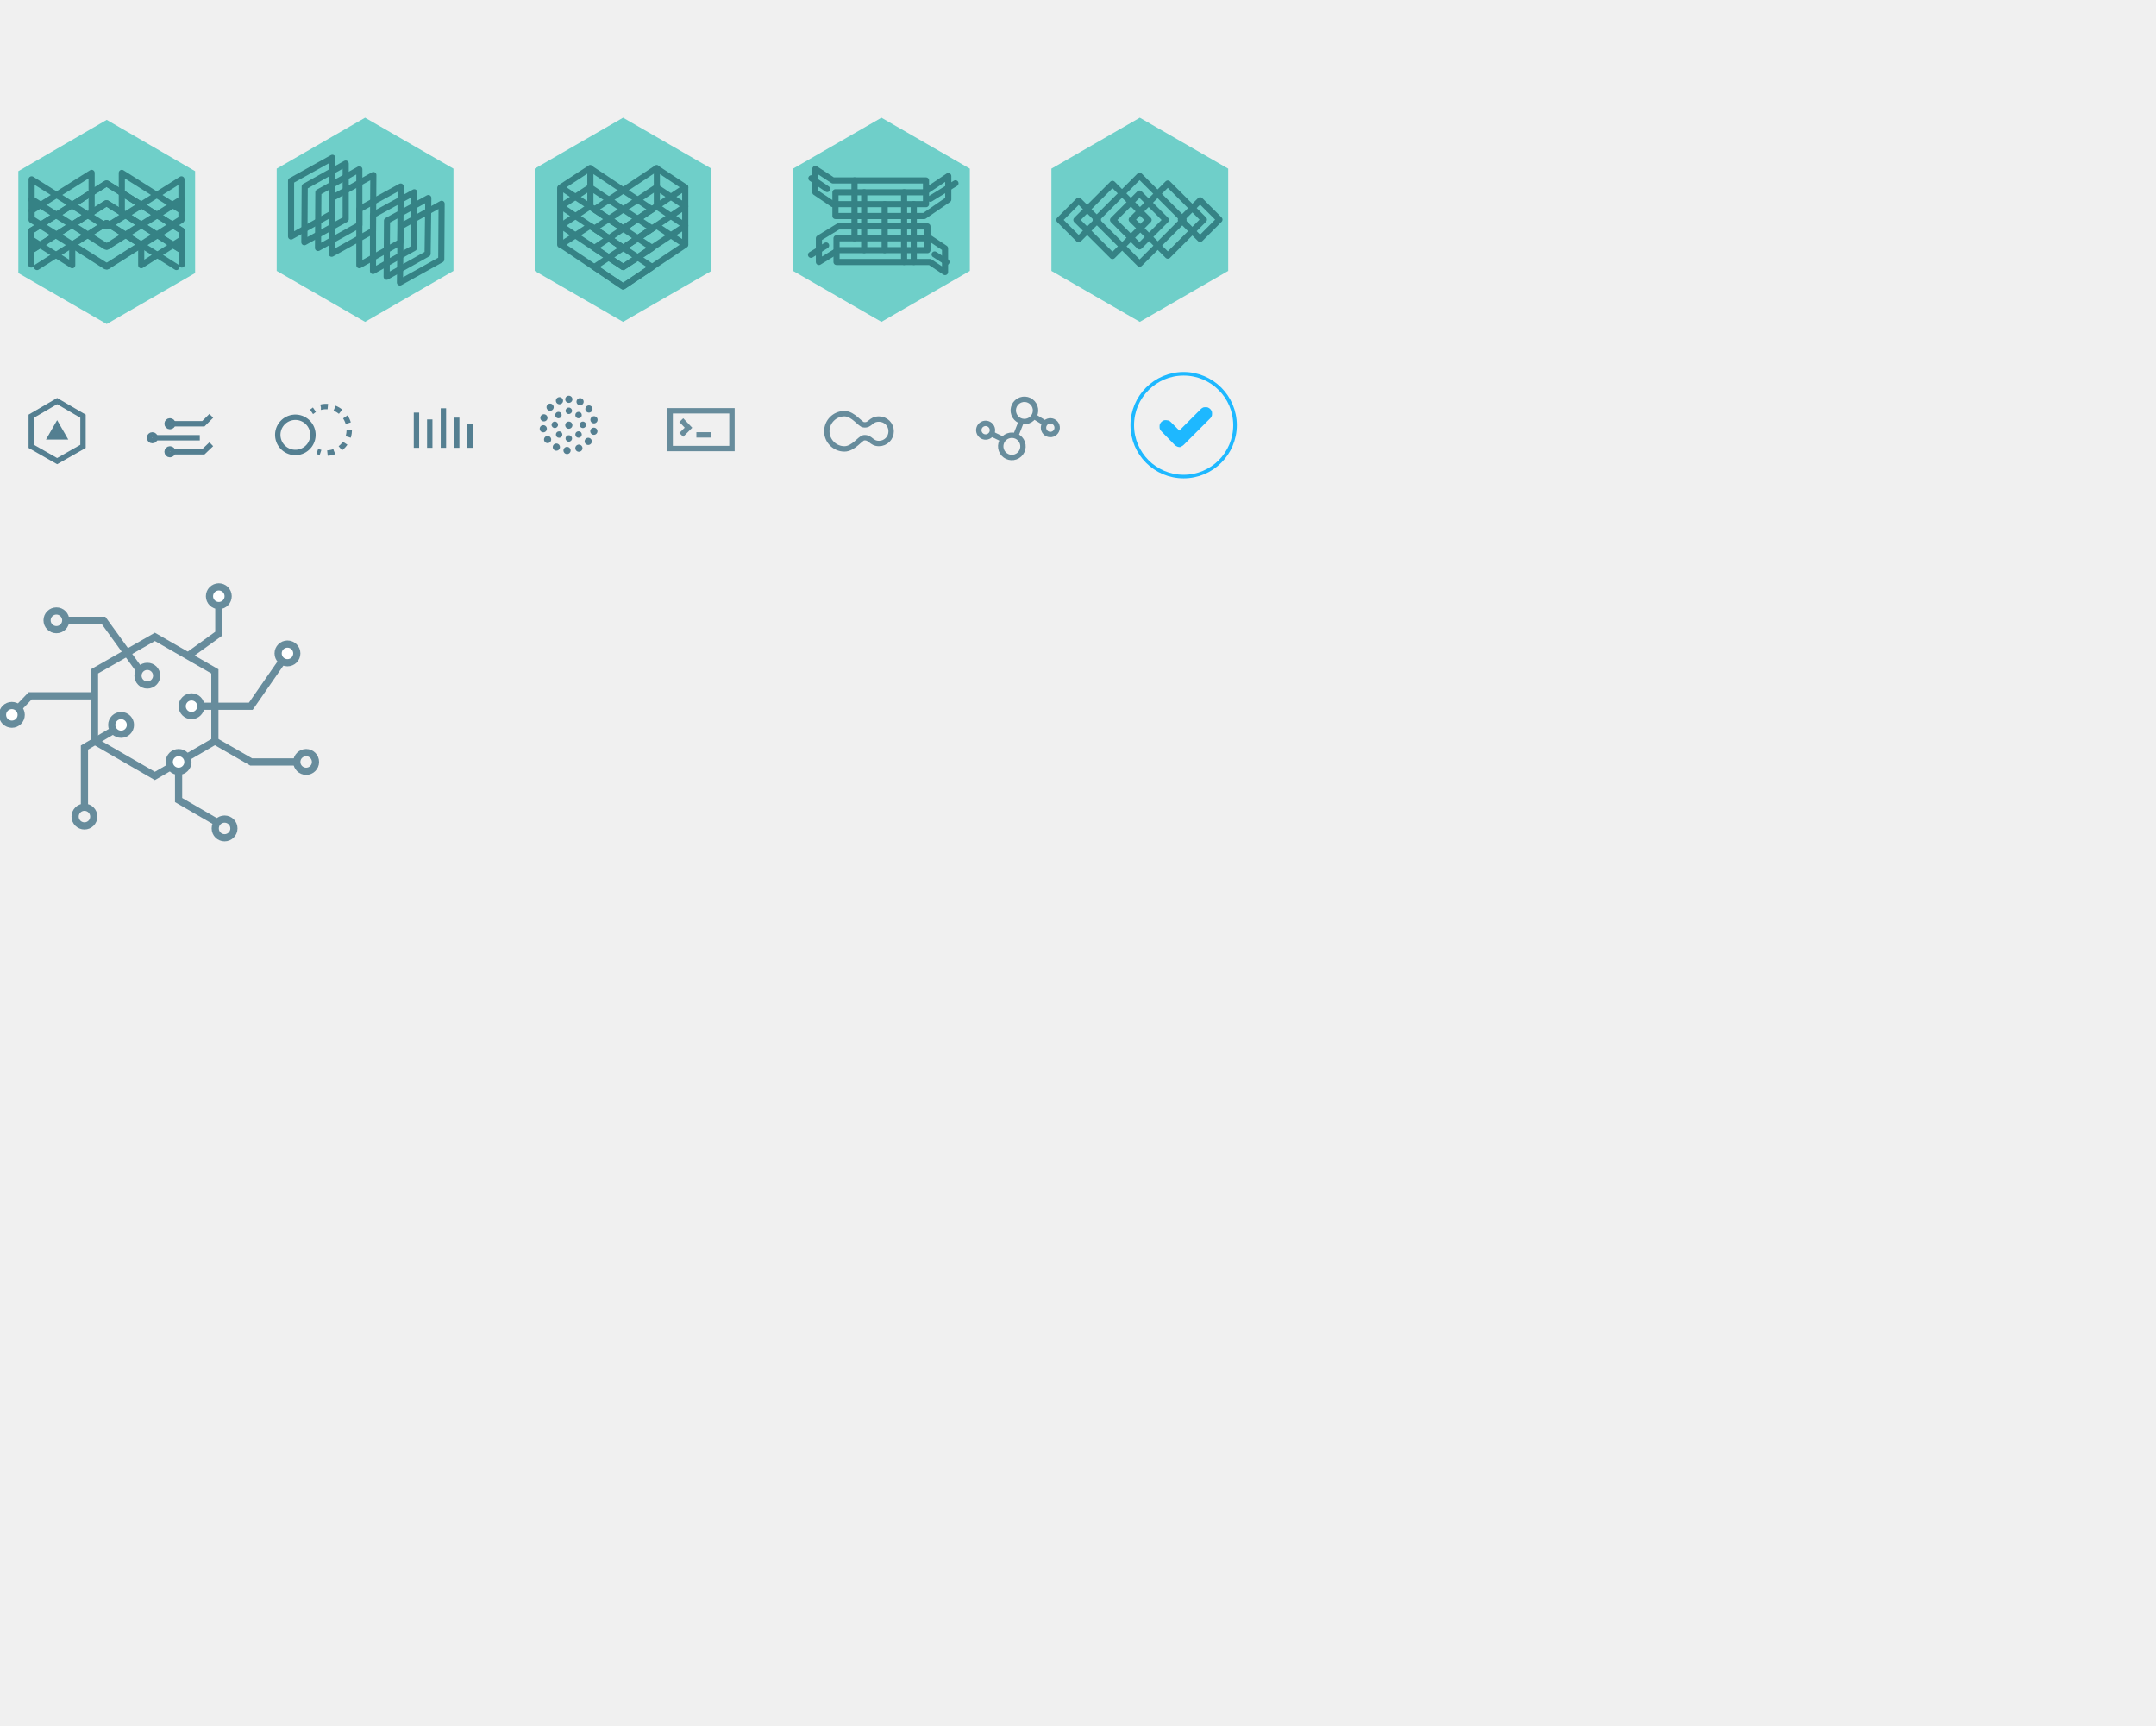
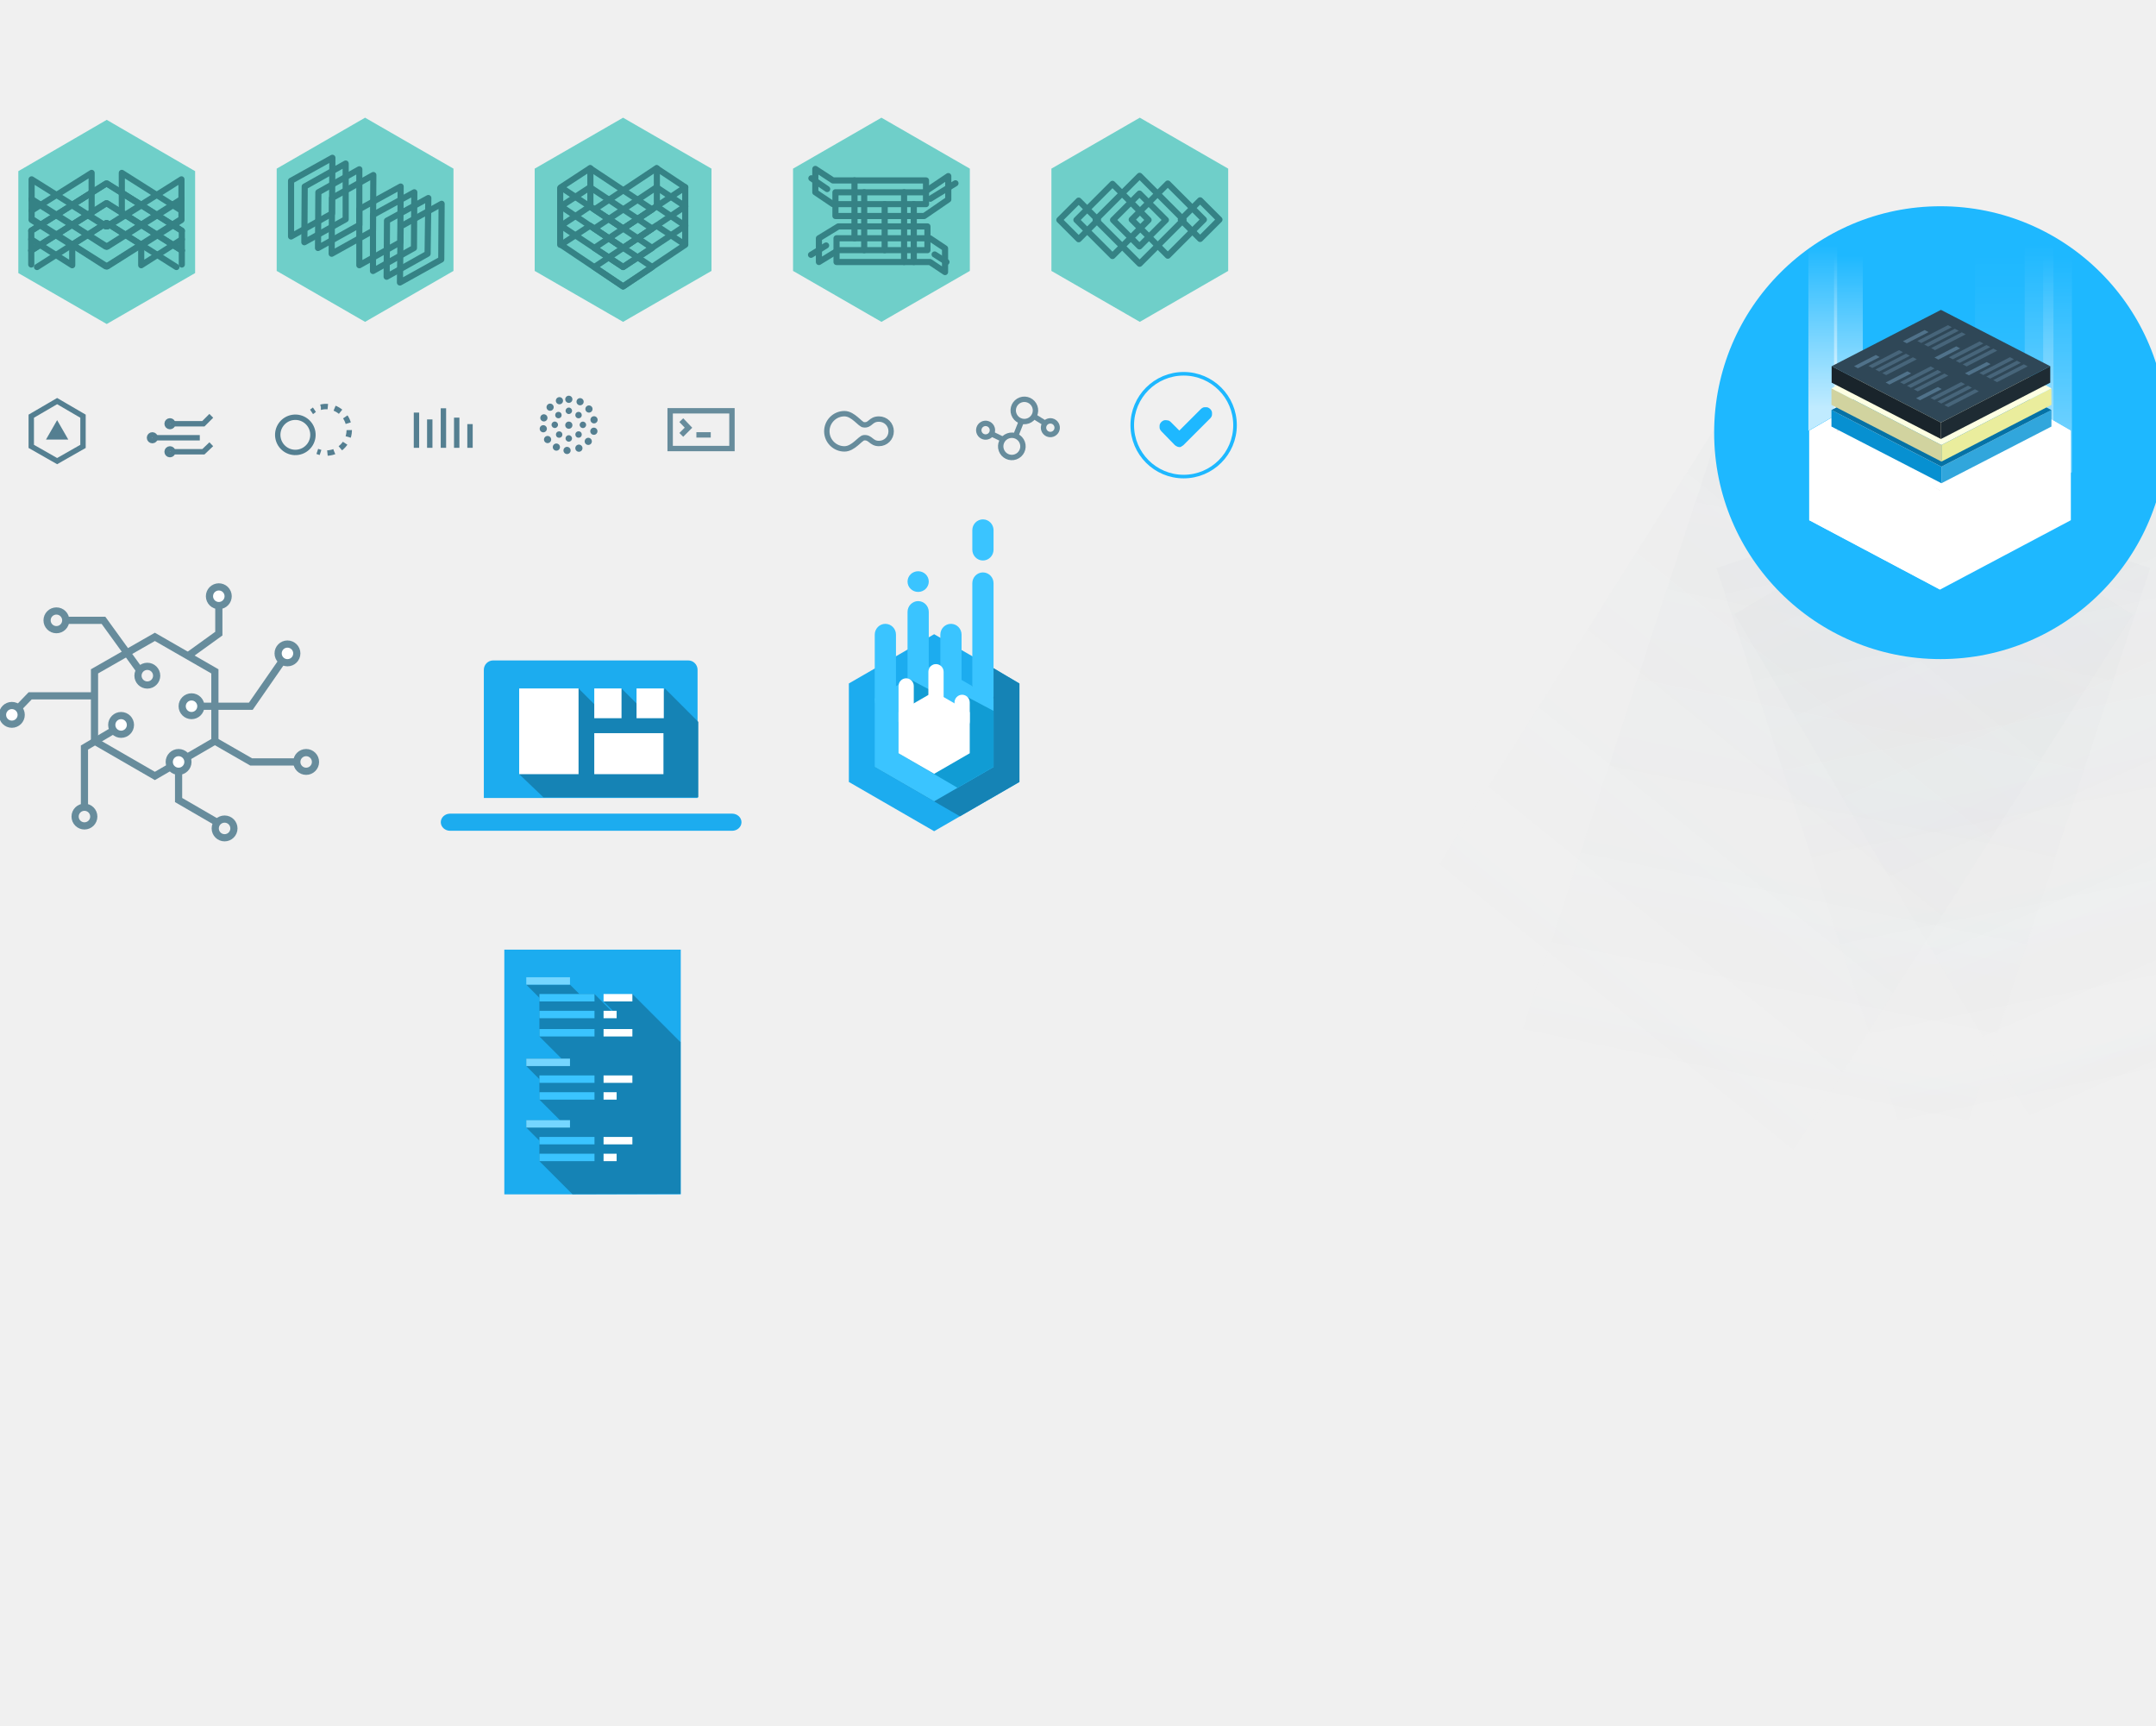
<svg xmlns="http://www.w3.org/2000/svg" version="1.1" id="svgs" x="0px" y="0px" viewBox="0 0 600 480" style="enable-background:new 0 0 600 480;" xml:space="preserve">
  <style type="text/css">
	.st0{fill:none;stroke:#547F91;stroke-width:1.5;stroke-miterlimit:10;}
	.st1{fill:none;stroke:#547F91;stroke-width:1.5;stroke-miterlimit:10;stroke-dasharray:1.945,1.945;}
	.st2{fill:#547F91;}
	.st3{fill:#FFFFFF;}
	.st4{fill:none;stroke:#678C9C;stroke-width:1.5;stroke-miterlimit:10;}
	.st5{fill:#6FCFC9;stroke:#6FCFC9;stroke-width:2;stroke-miterlimit:10;}
	.st6{fill:none;stroke:#358285;stroke-width:1.704;stroke-linecap:round;stroke-linejoin:round;stroke-miterlimit:10;}
	.st7{fill:none;}
	.st8{fill:none;stroke:#678C9C;stroke-width:2;stroke-miterlimit:10;}
	.st9{fill:#FFFFFF;stroke:#678C9C;stroke-width:2;stroke-miterlimit:10;}
	.st10{fill:none;stroke:#FFFFFF;stroke-width:2;stroke-linejoin:bevel;stroke-miterlimit:10;}
	.st11{fill:#1EB8FF;}
	.st12{fill:none;stroke:#1EB8FF;stroke-miterlimit:10;}
+ 	.st13{opacity:0.03;fill:url(#SVGID_1_);}
+ 	.st14{opacity:0.03;fill:url(#SVGID_2_);}
+ 	.st15{opacity:0.03;fill:url(#SVGID_3_);}
+ 	.st16{opacity:0.03;fill:url(#SVGID_4_);}
+ 	.st17{opacity:0.39;fill:url(#SVGID_5_);}
+ 	.st18{opacity:0.39;fill:url(#SVGID_6_);}
+ 	.st19{opacity:0.72;fill:url(#SVGID_7_);}
+ 	.st20{opacity:0.72;fill:url(#SVGID_8_);}
+ 	.st21{opacity:0.13;fill:url(#SVGID_9_);}
+ 	.st22{fill:#DFDFDF;}
+ 	.st23{fill:#E6E6E6;}
+ 	.st24{fill:#31A6DC;}
+ 	.st25{fill:#0790D1;}
+ 	.st26{fill:#0572A6;}
+ 	.st27{fill:#EAED9D;}
+ 	.st28{fill:#D1D39F;}
+ 	.st29{fill:#FDFFE2;}
+ 	.st30{fill:#2F4757;}
+ 	.st31{fill:#50728A;}
+ 	.st32{fill:#47657A;}
+ 	.st33{fill:#1E2B33;}
+ 	.st34{fill:#19242B;}
+ 	.st35{fill:#1CACEF;}
+ 	.st36{fill:none;stroke:#AE59FF;stroke-width:2.188;stroke-miterlimit:10;}
+ 	.st37{fill:#1583B5;}
+ 	.st38{fill:#75D6FF;}
+ 	.st39{fill:#3AC4FF;}
+ 	.st40{fill:#119CD4;}
</style>
  <g id="nav-stats">
    <line class="st0" x1="115.9" y1="114.8" x2="115.9" y2="124.6" />
    <line class="st0" x1="119.6" y1="116.7" x2="119.6" y2="124.6" />
    <line class="st0" x1="123.4" y1="113.6" x2="123.4" y2="124.6" />
    <line class="st0" x1="127.1" y1="116.2" x2="127.1" y2="124.6" />
    <line class="st0" x1="130.8" y1="118" x2="130.8" y2="124.6" />
  </g>
  <g id="nav-scale">
-     <ellipse transform="matrix(0.9876 -0.1567 0.1567 0.9876 -17.9452 14.3756)" class="st0" cx="82.2" cy="121" rx="4.9" ry="4.9" />
+     <ellipse transform="matrix(0.9876 -0.1567 0.1567 0.9876 -17.9452 14.3756)" class="st0" cx="82.196" cy="120.994" rx="4.9" ry="4.9" />
    <g>
      <g>
        <path class="st0" d="M86.7,114.6c0.3-0.2,0.5-0.4,0.8-0.6" />
        <path class="st1" d="M89.3,113.3c0.1,0,0.3-0.1,0.4-0.1c3.5-0.6,6.9,1.9,7.4,5.4c0.6,3.5-1.8,6.9-5.4,7.4     c-0.6,0.1-1.1,0.1-1.6,0.1" />
        <path class="st0" d="M89.2,125.9c-0.3-0.1-0.6-0.2-0.9-0.3" />
      </g>
    </g>
  </g>
  <g id="nav-app-component">
    <polygon class="st0" points="23.1,124.2 15.9,128.3 8.7,124.2 8.7,115.8 15.9,111.6 23.1,115.8  " />
    <polygon class="st2" points="12.8,122.3 15.9,116.9 19,122.3  " />
  </g>
  <g id="nav-platform-component">
    <circle class="st0" cx="42.4" cy="121.8" r="0.8" />
    <circle class="st0" cx="47.3" cy="125.7" r="0.8" />
    <circle class="st0" cx="47.3" cy="117.9" r="0.8" />
    <polyline class="st0" points="48,125.7 56.6,125.7 58.8,123.6  " />
    <polyline class="st0" points="48,117.9 56.6,117.9 58.8,115.7  " />
    <line class="st0" x1="43.6" y1="121.8" x2="55.6" y2="121.8" />
  </g>
  <g id="nav-instance-health">
    <circle class="st2" cx="158.3" cy="111.1" r="1" />
    <circle class="st2" cx="158.3" cy="114.3" r="0.9" />
    <circle class="st2" cx="158.3" cy="118.3" r="1" />
-     <ellipse transform="matrix(0.704 -0.7102 0.7102 0.704 -34.366 148.5228)" class="st2" cx="161" cy="115.5" rx="0.9" ry="0.9" />
-     <ellipse transform="matrix(1 -9.098494e-03 9.098494e-03 1 -1.0688 1.4807)" class="st2" cx="162.2" cy="118.2" rx="0.9" ry="0.9" />
-     <ellipse transform="matrix(0.6975 -0.7166 0.7166 0.6975 -37.9248 151.944)" class="st2" cx="161" cy="120.9" rx="0.9" ry="0.9" />
-     <ellipse transform="matrix(0.9998 -1.820248e-02 1.820248e-02 0.9998 -2.1944 2.9016)" class="st2" cx="158.3" cy="122" rx="0.9" ry="0.9" />
-     <ellipse transform="matrix(0.691 -0.7229 0.7229 0.691 -39.317 149.8534)" class="st2" cx="155.6" cy="120.9" rx="0.9" ry="0.9" />
-     <ellipse transform="matrix(0.9996 -2.710355e-02 2.710355e-02 0.9996 -3.1468 4.2281)" class="st2" cx="154.4" cy="118.2" rx="0.9" ry="0.9" />
-     <ellipse transform="matrix(0.6848 -0.7287 0.7287 0.6848 -35.1723 149.6337)" class="st2" cx="155.4" cy="115.5" rx="0.9" ry="0.9" />
-     <ellipse transform="matrix(0.4398 -0.8981 0.8981 0.4398 -9.9563 207.5558)" class="st2" cx="161.4" cy="111.8" rx="1" ry="1" />
-     <ellipse transform="matrix(0.7901 -0.613 0.613 0.7901 -35.3568 124.3616)" class="st2" cx="163.9" cy="113.8" rx="1" ry="1" />
-     <ellipse transform="matrix(0.9792 -0.2031 0.2031 0.9792 -20.2771 36.0067)" class="st2" cx="165.3" cy="116.8" rx="1" ry="1" />
-     <ellipse transform="matrix(0.2483 -0.9687 0.9687 0.2483 8.0034 250.2219)" class="st2" cx="165.2" cy="120" rx="1" ry="1" />
-     <ellipse transform="matrix(0.6494 -0.7605 0.7605 0.6494 -35.9925 167.5548)" class="st2" cx="163.7" cy="122.8" rx="1" ry="1" />
-     <ellipse transform="matrix(0.9177 -0.3973 0.3973 0.9177 -36.2832 74.269)" class="st2" cx="161.1" cy="124.7" rx="1" ry="1" />
-     <ellipse transform="matrix(4.699904e-02 -0.9989 0.9989 4.699904e-02 25.2276 277.0713)" class="st2" cx="157.8" cy="125.3" rx="1" ry="1" />
-     <ellipse transform="matrix(0.4818 -0.8763 0.8763 0.4818 -28.7615 200.116)" class="st2" cx="154.8" cy="124.4" rx="1" ry="1" />
-     <ellipse transform="matrix(0.8181 -0.575 0.575 0.8181 -42.6062 109.8714)" class="st2" cx="152.4" cy="122.3" rx="1" ry="1" />
-     <ellipse transform="matrix(0.9877 -0.1562 0.1562 0.9877 -16.7787 25.0818)" class="st2" cx="151.2" cy="119.3" rx="1" ry="1" />
-     <ellipse transform="matrix(0.2942 -0.9557 0.9557 0.2942 -4.2278 226.7686)" class="st2" cx="151.4" cy="116.2" rx="1" ry="1" />
-     <ellipse transform="matrix(0.6846 -0.7289 0.7289 0.6846 -34.3022 147.3267)" class="st2" cx="153.1" cy="113.3" rx="1" ry="1" />
-     <ellipse transform="matrix(0.9354 -0.3535 0.3535 0.9354 -29.3621 62.2394)" class="st2" cx="155.7" cy="111.5" rx="1" ry="1" />
+     <ellipse transform="matrix(0.704 -0.7102 0.7102 0.704 -34.365 148.5323)" class="st2" cx="161.006" cy="115.493" rx="0.9" ry="0.9" />
+     <ellipse transform="matrix(1 -0.0091 0.0091 1 -1.0687 1.4807)" class="st2" cx="162.207" cy="118.205" rx="0.9" ry="0.9" />
+     <ellipse transform="matrix(0.6975 -0.7166 0.7166 0.6975 -37.9287 151.9512)" class="st2" cx="161.01" cy="120.899" rx="0.9" ry="0.9" />
+     <ellipse transform="matrix(0.9998 -0.0182 0.0182 0.9998 -2.1945 2.9017)" class="st2" cx="158.295" cy="121.996" rx="0.9" ry="0.9" />
+     <ellipse transform="matrix(0.691 -0.7229 0.7229 0.691 -39.3202 149.845)" class="st2" cx="155.601" cy="120.912" rx="0.9" ry="0.9" />
+     <ellipse transform="matrix(0.9996 -0.0271 0.0271 0.9996 -3.1469 4.2282)" class="st2" cx="154.395" cy="118.196" rx="0.9" ry="0.9" />
+     <ellipse transform="matrix(0.6848 -0.7287 0.7287 0.6848 -35.1751 149.6502)" class="st2" cx="155.41" cy="115.488" rx="0.9" ry="0.9" />
+     <ellipse transform="matrix(0.4398 -0.8981 0.8981 0.4398 -9.946 207.5991)" class="st2" cx="161.435" cy="111.772" rx="1" ry="1" />
+     <ellipse transform="matrix(0.7901 -0.613 0.613 0.7901 -35.3567 124.3581)" class="st2" cx="163.9" cy="113.804" rx="1" ry="1" />
+     <ellipse transform="matrix(0.9792 -0.2031 0.2031 0.9792 -20.277 36.0067)" class="st2" cx="165.307" cy="116.805" rx="1" ry="1" />
+     <ellipse transform="matrix(0.2483 -0.9687 0.9687 0.2483 8.0004 250.2871)" class="st2" cx="165.267" cy="119.989" rx="1" ry="1" />
+     <ellipse transform="matrix(0.6494 -0.7605 0.7605 0.6494 -35.9924 167.5511)" class="st2" cx="163.704" cy="122.807" rx="1" ry="1" />
+     <ellipse transform="matrix(0.9177 -0.3973 0.3973 0.9177 -36.2831 74.2691)" class="st2" cx="161.102" cy="124.701" rx="1" ry="1" />
+     <ellipse transform="matrix(0.047 -0.9989 0.9989 0.047 25.1942 277.0751)" class="st2" cx="157.806" cy="125.334" rx="1" ry="1" />
+     <ellipse transform="matrix(0.4818 -0.8763 0.8763 0.4818 -28.7749 200.1432)" class="st2" cx="154.833" cy="124.401" rx="1" ry="1" />
+     <ellipse transform="matrix(0.8181 -0.575 0.575 0.8181 -42.6076 109.8719)" class="st2" cx="152.395" cy="122.295" rx="1" ry="1" />
+     <ellipse transform="matrix(0.9877 -0.1562 0.1562 0.9877 -16.7787 25.0818)" class="st2" cx="151.196" cy="119.297" rx="1" ry="1" />
+     <ellipse transform="matrix(0.2942 -0.9557 0.9557 0.2942 -4.2834 226.723)" class="st2" cx="151.366" cy="116.262" rx="1" ry="1" />
+     <ellipse transform="matrix(0.6846 -0.7289 0.7289 0.6846 -34.299 147.325)" class="st2" cx="153.094" cy="113.297" rx="1" ry="1" />
+     <ellipse transform="matrix(0.9354 -0.3535 0.3535 0.9354 -29.3621 62.2392)" class="st2" cx="155.695" cy="111.497" rx="1" ry="1" />
  </g>
  <g id="corner-bg">
    <polygon class="st3" points="9.9,-18 600,-18 600,-75 -13.5,-75 -13.5,-32.5  " />
  </g>
  <g id="nav-split">
    <path class="st4" d="M235,115.1c-2.7,0-4.9,2.2-4.9,4.9s2.2,4.9,4.9,4.9l0,0c2.5,0,4.4-3,5.4-3.1c1.9-0.2,2,1.6,4.2,1.6l0,0   c1.9,0,3.4-1.5,3.4-3.4s-1.5-3.4-3.4-3.4l0,0c-2.4,0-2.3,1.8-4.2,1.6C239.4,118.2,237.5,115.1,235,115.1L235,115.1z" />
  </g>
  <g id="nav-admin">
-     <ellipse transform="matrix(0.9413 -0.3375 0.3375 0.9413 -25.3945 102.3276)" class="st4" cx="281.6" cy="124.2" rx="3.1" ry="3.1" />
-     <ellipse transform="matrix(0.9412 -0.3377 0.3377 0.9412 -21.816 102.9875)" class="st4" cx="285.1" cy="114.2" rx="3.1" ry="3.1" />
-     <ellipse transform="matrix(0.9413 -0.3376 0.3376 0.9413 -23.0136 105.6669)" class="st4" cx="292.3" cy="119" rx="1.9" ry="1.9" />
+     <ellipse transform="matrix(0.9413 -0.3375 0.3375 0.9413 -25.3944 102.3275)" class="st4" cx="281.593" cy="124.197" rx="3.1" ry="3.1" />
+     <ellipse transform="matrix(0.9412 -0.3377 0.3377 0.9412 -21.8159 102.9874)" class="st4" cx="285.085" cy="114.194" rx="3.1" ry="3.1" />
+     <ellipse transform="matrix(0.9413 -0.3376 0.3376 0.9413 -23.0135 105.6669)" class="st4" cx="292.303" cy="119.001" rx="1.9" ry="1.9" />
    <line class="st4" x1="282.6" y1="121.4" x2="284.3" y2="117.1" />
    <line class="st4" x1="290.9" y1="117.8" x2="288" y2="116" />
-     <ellipse transform="matrix(0.8869 -0.4619 0.4619 0.8869 -24.274 140.2341)" class="st4" cx="274.3" cy="119.7" rx="1.9" ry="1.9" />
+     <ellipse transform="matrix(0.8869 -0.4619 0.4619 0.8869 -24.274 140.2338)" class="st4" cx="274.292" cy="119.697" rx="1.9" ry="1.9" />
    <line class="st4" x1="275.9" y1="120.7" x2="279" y2="122.2" />
  </g>
  <g id="nav-console">
    <rect x="186.5" y="114.3" class="st4" width="17.2" height="10.5" />
    <line class="st4" x1="193.8" y1="121" x2="197.8" y2="121" />
    <polyline class="st4" points="189.6,116.9 191.6,119 189.6,121  " />
  </g>
  <g id="hex-glob-storage">
    <polygon class="st5" points="340.8,74.8 317.2,88.4 293.6,74.8 293.6,47.5 317.2,33.9 340.8,47.5  " />
-     <rect x="308.5" y="52.5" transform="matrix(0.7071 -0.7071 0.7071 0.7071 49.6524 242.1711)" class="st6" width="17.3" height="17.3" />
-     <rect x="311.9" y="56" transform="matrix(0.7071 -0.7071 0.7071 0.7071 49.6142 242.1513)" class="st6" width="10.4" height="10.4" />
-     <rect x="317.9" y="54" transform="matrix(0.707 -0.7072 0.7072 0.707 52.0056 247.7451)" class="st6" width="14.2" height="14.2" />
-     <rect x="302.5" y="54.1" transform="matrix(0.7072 -0.707 0.707 0.7072 47.3821 236.805)" class="st6" width="14.2" height="14.2" />
-     <rect x="330.2" y="57.3" transform="matrix(0.707 -0.7072 0.7072 0.707 54.6415 254.1147)" class="st6" width="7.6" height="7.6" />
-     <rect x="296.4" y="57.4" transform="matrix(0.7071 -0.7071 0.7071 0.7071 44.639 230.1898)" class="st6" width="7.6" height="7.6" />
+     <rect x="308.498" y="52.504" transform="matrix(0.7071 -0.7071 0.7071 0.7071 49.6485 242.1692)" class="st6" width="17.3" height="17.3" />
+     <rect x="311.91" y="56.004" transform="matrix(0.7071 -0.7071 0.7071 0.7071 49.6013 242.1571)" class="st6" width="10.4" height="10.4" />
+     <rect x="317.891" y="54.003" transform="matrix(0.707 -0.7072 0.7072 0.707 52.0077 247.7382)" class="st6" width="14.2" height="14.2" />
+     <rect x="302.5" y="54.098" transform="matrix(0.7072 -0.707 0.707 0.7072 47.381 236.8075)" class="st6" width="14.2" height="14.2" />
+     <rect x="330.189" y="57.308" transform="matrix(0.707 -0.7072 0.7072 0.707 54.6409 254.1037)" class="st6" width="7.6" height="7.6" />
+     <rect x="296.385" y="57.393" transform="matrix(0.7071 -0.7071 0.7071 0.7071 44.6522 230.1858)" class="st6" width="7.6" height="7.6" />
  </g>
  <g id="hex-router">
    <polygon class="st5" points="268.9,74.8 245.3,88.4 221.7,74.8 221.7,47.5 245.3,33.9 268.9,47.5  " />
    <polygon class="st6" points="227.9,72.9 233.3,69.6 258.1,69.6 258.1,63 233.3,63 227.9,66.3  " />
    <polygon class="st6" points="263,75.7 258.8,72.9 232.8,72.9 232.8,66.3 258.8,66.3 263,69.1  " />
    <polygon class="st6" points="263.9,49 257.2,53.5 232.5,53.5 232.5,60.1 257.2,60.1 263.9,55.5  " />
    <polygon class="st6" points="226.9,47 231.8,50.2 257.7,50.2 257.7,56.8 231.8,56.8 226.9,53.5  " />
    <line class="st6" x1="237.8" y1="50.2" x2="237.8" y2="66.3" />
    <line class="st6" x1="251.6" y1="53.5" x2="251.6" y2="72.9" />
    <line class="st6" x1="240.5" y1="53.5" x2="240.5" y2="69.6" />
    <line class="st6" x1="254.3" y1="56.8" x2="254.3" y2="72.9" />
    <line class="st6" x1="246.2" y1="56.8" x2="246.2" y2="69.6" />
    <line class="st6" x1="258.9" y1="55.3" x2="265.9" y2="51" />
    <line class="st6" x1="225.7" y1="70.9" x2="229.9" y2="68.3" />
    <line class="st6" x1="260.1" y1="70.8" x2="263.4" y2="72.9" />
    <line class="st6" x1="225.8" y1="49.6" x2="230.2" y2="52.6" />
  </g>
  <g id="hex-health-monitor">
    <polygon class="st5" points="197,74.8 173.4,88.4 149.8,74.8 149.8,47.5 173.4,33.9 197,47.5  " />
    <polygon class="st6" points="156.1,52.1 164.2,46.8 181.5,58.3 173.4,63.6  " />
    <polygon class="st6" points="156.1,57.4 164.2,52.1 181.5,63.6 173.4,69  " />
    <polygon class="st6" points="156.1,62.8 164.2,57.4 181.5,69 173.4,74.3  " />
    <polygon class="st6" points="190.7,52.1 182.7,46.8 165.4,58.3 173.4,63.6  " />
    <line class="st6" x1="190.7" y1="67.9" x2="190.7" y2="52.1" />
    <polygon class="st6" points="190.7,57.4 182.7,52.1 165.4,63.6 173.4,69  " />
    <polygon class="st6" points="190.7,62.8 182.7,57.4 165.4,69 173.4,74.3  " />
    <polygon class="st6" points="156.1,68.1 164.2,62.8 181.5,74.3 173.4,79.7  " />
    <polygon class="st6" points="190.7,68.1 182.7,62.8 165.4,74.3 173.4,79.7  " />
    <line class="st6" x1="182.8" y1="57.4" x2="182.8" y2="46.8" />
    <line class="st6" x1="155.9" y1="68.1" x2="155.9" y2="52.3" />
    <line class="st6" x1="164.3" y1="57.4" x2="164.3" y2="46.8" />
  </g>
  <g id="hex-logger">
    <polygon class="st5" points="125.2,74.8 101.6,88.4 78,74.8 78,47.5 101.6,33.9 125.2,47.5  " />
    <polygon class="st6" points="92.3,70.6 92.4,55.1 103.9,48.7 103.8,64.2  " />
    <polygon class="st6" points="88.5,69 88.6,53.5 100,47.1 100,62.6  " />
    <polygon class="st6" points="84.7,67.4 84.8,51.9 96.2,45.5 96.2,61  " />
    <polygon class="st6" points="81,65.8 81,50.3 92.5,43.9 92.4,59.4  " />
    <polygon class="st6" points="111.3,78.6 111.5,63 122.9,56.7 122.8,72.2  " />
    <polygon class="st6" points="107.6,77 107.7,61.4 119.2,55.1 119,70.6  " />
    <polygon class="st6" points="103.8,75.4 103.8,59.8 115.3,53.5 115.2,69  " />
    <polygon class="st6" points="100,73.8 100,58.2 111.5,51.9 111.4,67.4  " />
  </g>
  <g id="hex-load-balancer">
    <polygon class="st5" points="53.3,75.4 29.7,89 6.1,75.4 6.1,48.2 29.7,34.5 53.3,48.2  " />
    <path class="st6" d="M47.4,61.6" />
    <line class="st6" x1="50.6" y1="69.7" x2="29.8" y2="56.6" />
    <line class="st6" x1="49.1" y1="74.3" x2="29.8" y2="62.1" />
    <polyline class="st6" points="29.8,51.1 50.6,64.2 50.6,66.8 50.6,73.6  " />
    <line class="st6" x1="50.6" y1="64.2" x2="33.9" y2="53.6" />
    <polyline class="st6" points="50.6,69.7 33.9,59.1 33.9,48.1 50.5,58.6  " />
    <polyline class="st6" points="29.7,74.1 50.5,60.9 50.5,49.9 29.7,63  " />
    <line class="st6" x1="29.9" y1="68.6" x2="39.4" y2="62.6" />
    <line class="st6" x1="29.9" y1="63" x2="39.4" y2="57.1" />
    <line class="st6" x1="39.4" y1="68.1" x2="29.9" y2="74.1" />
    <line class="st6" x1="29.8" y1="56.6" x2="39.3" y2="62.6" />
    <line class="st6" x1="29.8" y1="62.1" x2="39.3" y2="68.1" />
    <line class="st6" x1="39.3" y1="57" x2="29.8" y2="51.1" />
    <line class="st6" x1="50.5" y1="55.4" x2="29.7" y2="68.6" />
    <polygon class="st7" points="53.3,75.4 29.7,89 6.1,75.4 6.1,48.2 29.7,34.5 53.3,48.2 53.3,54.6 53.3,60.6 53.3,66.7  " />
    <line class="st6" x1="39.3" y1="62.7" x2="50.5" y2="55.6" />
    <polyline class="st6" points="50.6,66.6 39.3,73.8 39.3,68.3 50.5,61.2  " />
    <path class="st6" d="M50.6,66.8" />
    <path class="st6" d="M11.9,61.6" />
    <line class="st6" x1="8.7" y1="69.7" x2="29.5" y2="56.6" />
    <line class="st6" x1="10.3" y1="74.3" x2="29.5" y2="62.1" />
    <polyline class="st6" points="29.5,51.1 8.7,64.2 8.7,66.8 8.7,73.6  " />
    <line class="st6" x1="8.7" y1="64.2" x2="25.5" y2="53.6" />
    <polyline class="st6" points="8.7,69.7 25.5,59.1 25.5,48.1 8.8,58.6  " />
    <polyline class="st6" points="29.7,74.1 8.8,60.9 8.8,49.9 29.7,63  " />
    <line class="st6" x1="29.4" y1="68.6" x2="20" y2="62.6" />
    <line class="st6" x1="29.4" y1="63" x2="20" y2="57.1" />
    <line class="st6" x1="20" y1="68.1" x2="29.4" y2="74.1" />
    <line class="st6" x1="29.5" y1="56.6" x2="20.1" y2="62.6" />
    <line class="st6" x1="29.5" y1="62.1" x2="20.1" y2="68.1" />
    <line class="st6" x1="20.1" y1="57" x2="29.5" y2="51.1" />
    <line class="st6" x1="8.8" y1="55.4" x2="29.7" y2="68.6" />
    <line class="st6" x1="20.1" y1="62.7" x2="8.8" y2="55.6" />
    <polyline class="st6" points="8.7,66.6 20.1,73.8 20.1,68.3 8.8,61.2  " />
    <path class="st6" d="M8.7,66.8" />
    <path class="st6" d="M8.7,66.8" />
  </g>
  <g id="admin-octopus">
    <polygon class="st8" points="59.8,206.2 43.1,215.9 26.3,206.2 26.3,186.8 43.1,177.2 59.8,186.8  " />
    <polyline class="st8" points="59.8,206.2 69.9,212 82.6,212  " />
    <polyline class="st8" points="31.6,203.2 23.5,208 23.5,224.6  " />
    <polyline class="st8" points="49.7,211.4 49.7,222.6 60.9,229.1  " />
    <circle class="st8" cx="85.2" cy="212" r="2.6" />
    <circle class="st8" cx="23.5" cy="227.2" r="2.6" />
    <circle class="st9" cx="53.3" cy="196.5" r="2.6" />
    <circle class="st9" cx="33.7" cy="201.7" r="2.6" />
    <circle class="st9" cx="49.7" cy="212" r="2.6" />
    <circle class="st8" cx="62.5" cy="230.5" r="2.6" />
    <circle class="st8" cx="41" cy="188" r="2.6" />
    <circle class="st8" cx="15.7" cy="172.6" r="2.6" />
    <polyline class="st8" points="39,186.7 28.8,172.6 18,172.6  " />
    <polyline class="st8" points="80,181.8 69.8,196.5 55.9,196.5  " />
    <circle class="st9" cx="80" cy="181.8" r="2.6" />
    <polyline class="st8" points="60.9,165.8 60.9,176.3 52.3,182.5  " />
-     <ellipse transform="matrix(0.8233 -0.5676 0.5676 0.8233 -83.4087 63.876)" class="st9" cx="60.9" cy="165.9" rx="2.6" ry="2.6" />
+     <ellipse transform="matrix(0.8233 -0.5676 0.5676 0.8233 -83.4022 63.8773)" class="st9" cx="60.895" cy="165.895" rx="2.6" ry="2.6" />
    <polyline class="st8" points="3.3,198.9 8.4,193.6 26.4,193.6  " />
    <circle class="st9" cx="3.3" cy="198.9" r="2.6" />
  </g>
  <g id="component-silvering">
    <path class="st10" d="M146.1-185.1H52.4v-15h7.4l0.3,10.3l8.2-15.5H56.9l4-7.3H48.2v27.5H43V-218h12.2v-5.6H38.9v38.5h-5.2v-43   h26.6v10.9h9.2l-0.4,0.7l-3.7,7h5.1l7.4-14H66.4v-4.7H87l-20.6,38h80v-6h-13.9l-1.2,2h-5.9l3.2-6.2h6.3v-6.4h-3.2l2.4-5.1h8.3v-3.3   h-6.9l2.3-4.8h6.9l3.1,8.4h6.1l-6.1-12.2h-7.4l2.5-4.6h7.1l11.4,21.9h-21.5v6.1h23.3l3.8,7.6h-15v6.7h71.7l10.2-8.5v8.5l10.2-8.5   v8.5l10.2-8.5v8.5h61.9v-5.5H260v-5.2h75.9v-5.6h-81.8v3.5h-31.2l-2.7-5h28.4v-6h-31.5l-3.1-6.3h34.7v-6.5h-38.2l-3-5.7h41.2v-5.3   h-51l21.5,40.8h-6.4l-21.6-40.7h-6.4l21.5,40.8h-6.4l-21.5-40.8H172l21.5,40.8h-6.4l-21.5-40.8h-6.4l21.5,40.8h-6.4l-21.5-40.8H140   l-20.8,39.4h-6.4l20.8-39.4h-5.4l-20.8,39.4H100l20.8-39.4h-5.4l-20.8,39.4h-7.4l20.8-39.4h-5.4l-20.8,39.4h-6.4l20.8-39.4h-6.4   l-63.6-0.1v6.4L13-220l-4.6-2.7l1.4-0.8l12-6.9v-7.8l-5.7-3.3v8.4l-16.7,9.6v2l11.9,6.9l17.7-9.6v5.7L4.4-205.1v-7.3l-11.9-6.9   v-6.7l18.2-10.4v-8.2l-5.3-3v8.3L-12.4-229v12.4l11.9,6.9v6.1l-16.6-9.6v-19.9l17.8-10.3v-6.9L-22.6-237v26.9l23.3,13.4l28.7-16.6   v28.2h-5.5v-4.7L13-184.1H8.9l-3.2-2L24-196.3v-6.8L0.7-189.8l-29.2-16.9v-33.8L-1-256.4l30.4,17.7H254v30.2h35.8v-5.8h-30.2v-24.4   h87.3v4.7h-82v14h30.4v11.1h18.9v-10.3h-6.1v5.6h-7.2v-10.1h-31v-4.8h36.8l4.6,4.6l4.6-4.6l4.6,4.6l4.6-4.6l4.6,4.6l4.6-4.6   l4.6,4.6l4.6-4.6l4.6,4.6l4.6-4.6l4.6,4.6l4.6-4.6l4.6,4.6l4.6-4.6l4.6,4.6l4.6-4.6l4.6,4.6l4.6-4.6l4.6,4.6l4.6-4.6l3.8,3.4   l8.9-8.9h-57.7v-4.7h179.8v16h-5.3v-11.7h-5v11.7h-4.4v-11.7h-5v11.7h-5.2v-11.7h-5v11.7h-5.2v-11.7h-5v11.7h-38.9v9.1h-6.1v-5.6   h-6.1v5.6h-6.1v-5.6h-6.1v5.6H424v-5.6h-6.1v5.6h-6.1v-7.4l6-5.9l3.9,3.1l4.6-4.6l4.6,4.6l4.6-4.6l4.6,4.6l4.6-4.6l4.6,4.6l4.6-4.6   H487v-5.5h-68.9l-12.4,12.7v7.7h-6.1v-5.6h-6.1v5.6h-6.1v-5.6h-6.1v5.6h-6.1v-5.6h-6.1v5.6H363v-5.6h-6.1v5.6h-6.1v-5.6h-6.1v5.6   h-6.1v-5.6h-6.1v5.6h-6.1v-5.6h-6.1v10.3h36.6v6.5h-13.4v5.6h13.9v5.2h-34.5v5.5h61.3v-5.5H363v-5.2h14.8v-5.6h-14.9v-6.5h73.7v6.5   h-53.1v5.6h14.9v5.2H390v5.5h52.9v-5.5h-37.7v-5.2H456v-5.6h-13.8v-6.5h20.1v11.8h7.7l2.2-5.2h5.8v10.7h-29.7v5.5H594v-5.5h-17.5   v-5.2H572l-5.6,5.2h-65.7l-4.5-5.2h-5.5v5.2h-7.3v-10.7h15.9l4.5,5.2h56.4l5.6-5.2h6.7c5.8,0,10.5-4.7,10.5-10.5   c0-1.8-0.4-3.4-1.2-4.9l-3.3,2.4c0.3,0.8,0.5,1.7,0.5,2.6c0,3.6-2.9,6.5-6.5,6.5s-6.5-2.9-6.5-6.5l4,0.1c0,1.4,1.1,2.5,2.5,2.5   s2.5-1.1,2.5-2.5s-1.1-2.5-2.5-2.5c-0.3,0-0.6,0.1-0.9,0.2l-1.6-3.7c0.7-0.3,1.6-0.5,2.5-0.5c1.3,0,2.6,0.4,3.6,1.1l2.3-3.3   c-1.7-1.1-3.7-1.8-5.9-1.8c-5.8,0-10.5,4.7-10.5,10.5c0,2.2,0.7,4.2,1.8,5.9h-3l-5.5,5.1h-46.6l-4.4-5.1h-36.1v-6.9h-6.7v-4.6h11.8   v7.8h5.2v-7.8h5v7.8h5.2v-7.8h5v7.8h5.2v-7.8h5v7.8h5.2v-7.8h5v12.4h4.4v-12.4h5v12.4h5.2v-12.4h5v12.4h5.2v-12.4h5v12.4h5.2v-12.4   h5v7.8h3.5v-12.3h-19.3v-16h42.3h4.2v10.1l4.6,4.5v-14.4h4.7v41.7H583v-5.1c2.7-2.7,4.4-6.4,4.4-10.6c0-8.2-6.6-14.8-14.8-14.8   c-3.3,0-6.3,1.1-8.7,2.8l-4-4h-16.3v-5.5h34.1l2.3,2.3" />
  </g>
  <g id="host-silvering">
    <path class="st10" d="M266.3-112.4H121.7l-17.9-13.7l-31.2,32h7.8l24-24.8l16.2,13.1h137v6.2H117.2l-13.1-11L89.7-94.1h219.5v-5.5   h-43.4v-6.2h57.1v6.2h-7v5.5h12.9v-18.3h-55.1v-6.5H199v-6.2h74.7v-5.4H144.4l-5-4.7h-9.3l5.3,4.4h-8.5l-5.3-4.4h-8.9l12.1,10.1   h66.8v6.2h-69.3L104-134.3L64.6-94.1h-8.1l46-46.9h-7.8l-46,46.9H41L87-141h-7.8l-46,46.9h-7.8l46-46.9h-7.8l-46,46.9H9.9l46-46.9   h-9.2l-6.9,5.8h-33v6.6h27.9l-7.1,7.1H6.8v6.8h13.9l-7.6,7.6H6.8v5.2L1-94.2v-52.1h5.8v5.3H38l6-5.3h64.1v5.3h38.8v-5.3h5.7v10.8   H280v16.6h5.6v-11.3H318V-141H157.5v-5.3h165.8v20.8h-32.2v6.8h37.8v-27.6h116l-3.2,5.7h19.4l4.5,5.8h-12.5l-10.5,20.5h-7H428   l2.1-5.1h7.9l7.9-15.5h-7.6l-5.4,9.8h-6.4l-12.9,24.3h-6.4l21.5-39.8h-6.4l-21.5,39.8h-6.4l21.5-39.8h-6.4L388-100.8h-6.4   l21.5-39.8h-6.4l-21.6,39.7h-6.4l21.5-39.8h-56v5.3h46.2l-3,5.7h-43.2v6.5h39.7l-3.1,6.3h-36.5v6h33.4l-2.7,5h-30.7l0.1,6.3h26.8   l-3.1,5.5h77.7v-6.7h-15l4.6-8.9h7.7l-2.4,4.3h11v11.3h59l-5.4-7h-46.9c0-2,0.1-4.1,0.1-6.1h42.1l-4.7-6.1h-36.4l3.1-6.1h28.6   l-4.7-6.1h-20.7l2.2-4.4h17l-3.9-5h8.1l31.6,40.8h9.1l-36-46.5h-15.7l-4.1-5.7h24.5l41.1,52.2h8.2l-41.1-52.2h8.2l41.1,52.2h8.2   l-41.1-52.2h8.2l41.1,52.2h8.2l-41.1-52.2h8.2L579-94.1h8.2l-41.1-52.2h8.2l41.1,52.2h2.2v-7.4l-35.1-44.8h8.2l26.9,33.6v-11.2   L579-146.3h8.2l10.4,11.1v-11.1h-4.2" />
  </g>
  <g id="ready-for-deploy">
-     <path class="st11" d="M328.2,124.4c-0.3,0-0.5-0.1-0.7-0.2c-0.2-0.1-0.4-0.2-0.6-0.4l-3.7-3.8c-0.2-0.2-0.3-0.4-0.4-0.6   c-0.1-0.2-0.1-0.5-0.1-0.7s0-0.5,0.1-0.7c0.1-0.2,0.2-0.4,0.4-0.6c0.2-0.2,0.4-0.3,0.6-0.4c0.2-0.1,0.5-0.1,0.7-0.1   c0.2,0,0.5,0.1,0.7,0.1c0.2,0.1,0.4,0.2,0.6,0.4l2.4,2.4l6-6c0.2-0.2,0.4-0.3,0.6-0.4s0.5-0.1,0.7-0.1s0.5,0,0.7,0.1   c0.2,0.1,0.4,0.2,0.6,0.4c0.2,0.2,0.3,0.4,0.4,0.6s0.1,0.5,0.1,0.7c0,0.3,0,0.5-0.1,0.7c-0.1,0.2-0.2,0.4-0.4,0.6l-7.4,7.4   c-0.2,0.2-0.4,0.3-0.6,0.4C328.7,124.4,328.4,124.4,328.2,124.4z" />
+     <path class="st11" d="M328.2,124.4c-0.3,0-0.5-0.1-0.7-0.2s-0.4-0.2-0.6-0.4l-3.7-3.8c-0.2-0.2-0.3-0.4-0.4-0.6s-0.1-0.5-0.1-0.7   s0-0.5,0.1-0.7s0.2-0.4,0.4-0.6c0.2-0.2,0.4-0.3,0.6-0.4s0.5-0.1,0.7-0.1s0.5,0.1,0.7,0.1c0.2,0.1,0.4,0.2,0.6,0.4l2.4,2.4l6-6   c0.2-0.2,0.4-0.3,0.6-0.4s0.5-0.1,0.7-0.1s0.5,0,0.7,0.1s0.4,0.2,0.6,0.4c0.2,0.2,0.3,0.4,0.4,0.6s0.1,0.5,0.1,0.7   c0,0.3,0,0.5-0.1,0.7s-0.2,0.4-0.4,0.6l-7.4,7.4c-0.2,0.2-0.4,0.3-0.6,0.4C328.7,124.4,328.4,124.4,328.2,124.4z" />
    <circle class="st12" cx="329.4" cy="118.3" r="14.3" />
  </g>
+   <g id="deploy-inst">
+     <linearGradient id="SVGID_1_" gradientUnits="userSpaceOnUse" x1="495.511" y1="-57.901" x2="635.977" y2="53.549" gradientTransform="matrix(0.4515 0.8923 -0.8923 0.4515 252.0254 -278.1941)">
+       <stop offset="0" style="stop-color:#8EA5B3" />
+       <stop offset="0.717" style="stop-color:#90A8B6;stop-opacity:0.283" />
+       <stop offset="1" style="stop-color:#94ACBA;stop-opacity:0" />
+     </linearGradient>
+     <polygon class="st13" points="538.276,341.313 418.554,302.038 478.676,118.77 598.398,158.045  " />
+     <linearGradient id="SVGID_2_" gradientUnits="userSpaceOnUse" x1="327.534" y1="274.094" x2="468" y2="385.544" gradientTransform="matrix(-0.4515 0.8923 0.8923 0.4515 451.9746 -278.1941)">
+       <stop offset="0" style="stop-color:#8EA5B3" />
+       <stop offset="0.717" style="stop-color:#90A8B6;stop-opacity:0.283" />
+       <stop offset="1" style="stop-color:#94ACBA;stop-opacity:0" />
+     </linearGradient>
+     <polygon class="st14" points="537.795,341.313 657.518,302.038 597.396,118.77 477.673,158.045  " />
+     <linearGradient id="SVGID_3_" gradientUnits="userSpaceOnUse" x1="370.08" y1="273.619" x2="510.547" y2="385.069" gradientTransform="matrix(-0.2522 0.9677 0.9677 0.2522 376.4322 -291.0908)">
+       <stop offset="0" style="stop-color:#8EA5B3" />
+       <stop offset="0.717" style="stop-color:#90A8B6;stop-opacity:0.283" />
+       <stop offset="1" style="stop-color:#94ACBA;stop-opacity:0" />
+     </linearGradient>
+     <polygon class="st15" points="580.319,337.239 689.007,273.498 591.435,107.12 482.746,170.861  " />
+     <linearGradient id="SVGID_4_" gradientUnits="userSpaceOnUse" x1="181.026" y1="187.019" x2="321.493" y2="298.469" gradientTransform="matrix(-0.9757 0.2192 0.2192 0.9757 683.4561 -76.5963)">
+       <stop offset="0" style="stop-color:#8EA5B3" />
+       <stop offset="0.717" style="stop-color:#90A8B6;stop-opacity:0.283" />
+       <stop offset="1" style="stop-color:#94ACBA;stop-opacity:0" />
+     </linearGradient>
+     <polygon class="st16" points="383.864,266.598 490.32,334 593.498,171.039 487.041,103.637  " />
+     <circle class="st11" cx="540.036" cy="120.387" r="63" />
+     <linearGradient id="SVGID_5_" gradientUnits="userSpaceOnUse" x1="567.457" y1="121.991" x2="567.457" y2="68.102">
+       <stop offset="0" style="stop-color:#FFFFFF" />
+       <stop offset="1" style="stop-color:#FFFFFF;stop-opacity:0" />
+     </linearGradient>
+     <polygon class="st17" points="571.458,36.987 563.457,41.586 563.457,132.557 571.458,127.958  " />
+     <linearGradient id="SVGID_6_" gradientUnits="userSpaceOnUse" x1="572.6" y1="125.419" x2="572.6" y2="71.53">
+       <stop offset="0" style="stop-color:#FFFFFF" />
+       <stop offset="1" style="stop-color:#FFFFFF;stop-opacity:0" />
+     </linearGradient>
+     <polygon class="st18" points="576.601,40.415 568.599,45.014 568.599,135.986 576.601,131.386  " />
+     <linearGradient id="SVGID_7_" gradientUnits="userSpaceOnUse" x1="514.406" y1="116.578" x2="514.406" y2="71.079">
+       <stop offset="0" style="stop-color:#FFFFFF" />
+       <stop offset="1" style="stop-color:#FFFFFF;stop-opacity:0" />
+     </linearGradient>
+     <polygon class="st19" points="518.407,67.108 510.405,71.707 510.405,122.728 518.407,118.128  " />
+     <linearGradient id="SVGID_8_" gradientUnits="userSpaceOnUse" x1="507.263" y1="113.721" x2="507.263" y2="68.221">
+       <stop offset="0" style="stop-color:#FFFFFF" />
+       <stop offset="1" style="stop-color:#FFFFFF;stop-opacity:0" />
+     </linearGradient>
+     <polygon class="st20" points="511.264,64.25 503.262,68.85 503.262,119.87 511.264,115.271  " />
+     <linearGradient id="SVGID_9_" gradientUnits="userSpaceOnUse" x1="-606.062" y1="123.847" x2="-606.062" y2="71.14" gradientTransform="matrix(-1 0 0 1 -49.5248 0)">
+       <stop offset="0" style="stop-color:#FFFFFF" />
+       <stop offset="1" style="stop-color:#FFFFFF;stop-opacity:0" />
+     </linearGradient>
+     <polygon class="st21" points="549.617,40.708 563.457,46.383 563.457,134.182 549.617,128.506  " />
+     <polygon class="st3" points="576.303,144.742 539.901,164.044 503.5,144.742 503.5,119.851 539.901,98.835 576.303,119.851  " />
+     <polygon class="st3" points="503.5,119.851 539.901,139.153 576.303,119.851 539.901,98.835  " />
+     <polygon class="st3" points="539.901,139.153 539.901,164.044 503.5,144.742 503.5,119.851  " />
+     <polygon class="st22" points="511.104,119.851 539.901,136.477 539.901,103.225  " />
+     <polygon class="st23" points="539.901,103.225 539.901,136.477 568.698,119.851  " />
+     <polygon class="st3" points="570.895,120.863 540.287,136.637 509.68,120.863 540.287,105.086  " />
+     <polygon class="st24" points="540.287,129.854 570.895,114.079 570.895,118.681 540.287,134.456  " />
+     <polygon class="st25" points="540.287,129.854 509.68,114.079 509.68,118.681 540.287,134.456  " />
+     <polygon class="st26" points="570.895,114.079 540.287,129.854 509.68,114.079 540.287,98.303  " />
+     <polygon class="st27" points="540.287,123.824 570.895,108.05 570.895,112.651 540.287,128.426  " />
+     <polygon class="st28" points="540.287,123.824 509.68,108.05 509.68,112.651 540.287,128.426  " />
+     <polygon class="st29" points="570.895,108.05 540.287,123.824 509.68,108.05 540.287,92.273  " />
+     <polygon class="st30" points="570.571,101.897 540.152,117.575 509.733,101.897 540.152,86.217  " />
+     <polygon class="st31" points="523.098,99.348 517.044,102.464 515.965,101.896 522.02,98.78  " />
+     <polygon class="st32" points="529.576,97.988 521.055,102.38 519.977,101.812 528.497,97.42  " />
+     <polygon class="st32" points="531.5,98.981 522.98,103.372 521.901,102.804 530.421,98.412  " />
+     <polygon class="st32" points="533.425,99.973 524.905,104.364 523.826,103.796 532.346,99.404  " />
+     <polygon class="st31" points="531.885,103.881 525.831,106.997 524.752,106.43 530.807,103.313  " />
+     <polygon class="st32" points="538.363,102.522 529.843,106.914 528.764,106.346 537.284,101.954  " />
+     <polygon class="st32" points="540.288,103.514 531.768,107.906 530.689,107.337 539.208,102.947  " />
+     <polygon class="st32" points="542.212,104.506 533.692,108.898 532.613,108.329 541.133,103.938  " />
+     <polygon class="st31" points="540.368,108.253 534.313,111.369 533.234,110.801 539.289,107.685  " />
+     <polygon class="st32" points="546.845,106.894 538.326,111.286 537.247,110.718 545.767,106.325  " />
+     <polygon class="st32" points="548.77,107.886 540.25,112.278 539.171,111.709 547.691,107.318  " />
+     <polygon class="st32" points="550.695,108.878 542.175,113.269 541.096,112.701 549.616,108.31  " />
+     <polygon class="st31" points="536.7,92.404 530.646,95.521 529.567,94.952 535.621,91.836  " />
+     <polygon class="st32" points="543.177,91.045 534.657,95.436 533.579,94.868 542.099,90.476  " />
+     <polygon class="st32" points="545.102,92.037 536.583,96.428 535.503,95.86 544.023,91.469  " />
+     <polygon class="st32" points="547.026,93.028 538.507,97.421 537.428,96.852 545.948,92.46  " />
+     <polygon class="st31" points="545.487,96.937 539.433,100.054 538.354,99.486 544.409,96.369  " />
+     <polygon class="st32" points="551.965,95.579 543.445,99.97 542.366,99.402 550.886,95.01  " />
+     <polygon class="st32" points="553.89,96.57 545.37,100.962 544.29,100.394 552.81,96.003  " />
+     <polygon class="st32" points="555.814,97.563 547.294,101.954 546.215,101.386 554.735,96.994  " />
+     <polygon class="st31" points="553.97,101.308 547.915,104.426 546.836,103.857 552.891,100.741  " />
+     <polygon class="st32" points="560.447,99.95 551.928,104.342 550.849,103.773 559.368,99.382  " />
+     <polygon class="st32" points="562.372,100.942 553.852,105.334 552.773,104.765 561.293,100.374  " />
+     <polygon class="st32" points="564.297,101.934 555.777,106.325 554.698,105.758 563.218,101.366  " />
+     <polygon class="st33" points="540.152,117.575 570.571,101.897 570.571,106.471 540.152,122.149  " />
+     <polygon class="st34" points="540.152,117.575 509.733,101.897 509.733,106.471 540.152,122.149  " />
+   </g>
+   <g id="deploy-laptop">
+     <g>
+       <path class="st35" d="M194.127,222.032v-35.674c0-1.432-1.172-2.604-2.604-2.604h-54.271c-1.432,0-2.604,1.172-2.604,2.604v35.674    " />
+     </g>
+     <path class="st36" d="M169.862,218.436" />
+     <path class="st36" d="M154.043,218.436" />
+     <g>
+       <path class="st35" d="M206.35,228.772c0,1.312-1.172,2.385-2.604,2.385h-78.476c-1.432,0-2.604-1.073-2.604-2.385    s1.172-2.385,2.604-2.385h78.476C205.179,226.388,206.35,227.461,206.35,228.772z" />
+     </g>
+     <path class="st35" d="M184.731,191.556" />
+     <polyline class="st37" points="181.235,199.834 178.72,197.311 172.966,191.556 167.333,197.883 161.006,191.556 144.486,215.404    151.24,221.853 194.335,221.853 194.335,200.855 185.035,191.556 181.235,199.834  " />
+     <rect x="144.486" y="191.556" class="st3" width="16.52" height="23.848" />
+     <rect x="165.382" y="191.556" class="st3" width="7.584" height="8.278" />
+     <rect x="165.382" y="203.996" class="st3" width="19.254" height="11.408" />
+     <rect x="177.145" y="191.556" class="st3" width="7.586" height="8.278" />
+   </g>
+   <g id="deploy-code">
+     <rect x="140.349" y="264.226" class="st35" width="49.102" height="68.092" />
+     <polygon class="st37" points="189.207,289.795 175.989,276.576 167.966,278.638 170.551,281.223 170.089,281.223 165.442,276.576    161.233,276.576 158.625,273.968 146.46,273.968 150.107,277.614 150.107,288.386 156.247,294.527 146.46,294.527 146.46,296.618    150.107,300.265 150.107,305.96 155.838,311.692 146.46,311.692 146.46,313.735 150.107,317.382 150.107,323.076 159.298,332.267    189.395,332.182 189.395,289.886  " />
+     <rect x="146.46" y="271.905" class="st38" width="12.165" height="2.063" />
+     <rect x="150.114" y="276.576" class="st39" width="15.329" height="2.062" />
+     <rect x="150.114" y="281.247" class="st39" width="15.329" height="2.063" />
+     <rect x="167.966" y="276.576" class="st3" width="8.022" height="2.062" />
+     <rect x="167.966" y="281.247" class="st3" width="3.64" height="2.063" />
+     <rect x="150.114" y="299.227" class="st39" width="15.329" height="2.062" />
+     <rect x="150.114" y="303.897" class="st39" width="15.329" height="2.063" />
+     <rect x="167.966" y="299.227" class="st3" width="8.022" height="2.062" />
+     <rect x="150.114" y="286.324" class="st39" width="15.329" height="2.062" />
+     <rect x="167.966" y="286.324" class="st3" width="8.022" height="2.062" />
+     <rect x="167.966" y="303.897" class="st3" width="3.64" height="2.063" />
+     <rect x="146.46" y="294.556" class="st38" width="12.165" height="2.063" />
+     <rect x="150.114" y="316.343" class="st39" width="15.329" height="2.062" />
+     <rect x="150.114" y="321.013" class="st39" width="15.329" height="2.063" />
+     <rect x="167.966" y="316.343" class="st3" width="8.022" height="2.062" />
+     <rect x="167.966" y="321.013" class="st3" width="3.64" height="2.063" />
+     <rect x="146.46" y="311.672" class="st38" width="12.165" height="2.063" />
+   </g>
+   <g id="deploy-app-drip">
+     <polygon class="st35" points="283.7,217.571 259.966,231.274 236.231,217.571 236.231,190.165 259.966,176.461 283.7,190.165  " />
+     <polyline class="st37" points="243.434,213.412 267.14,227.132 283.7,217.571 283.7,190.196 276.497,185.892  " />
+     <polygon class="st39" points="276.497,213.412 259.966,222.956 243.434,213.412 243.434,194.324 259.966,184.779 276.497,194.324     " />
+     <g>
+       <path class="st39" d="M276.497,162.267c0-1.65-1.329-3-2.954-3c-1.625,0-2.954,1.35-2.954,3v31.49c0,1.65,1.329,3,2.954,3    c1.625,0,2.954-1.35,2.954-3V162.267z" />
+     </g>
+     <polyline class="st40" points="269.291,193.982 276.497,197.79 276.497,213.412 266.467,219.193 250.06,209.587  " />
+     <g>
+       <path class="st39" d="M258.47,170.251c0-1.65-1.329-3-2.954-3c-1.625,0-2.954,1.35-2.954,3v18.176c0,1.65,1.329,3,2.954,3    c1.625,0,2.954-1.35,2.954-3V170.251z" />
+     </g>
+     <g>
+       <path class="st39" d="M249.343,176.574c0-1.65-1.329-3-2.954-3s-2.954,1.35-2.954,3v18.217c0,1.65,1.329,3,2.954,3    s2.954-1.35,2.954-3V176.574z" />
+     </g>
+     <polyline class="st40" points="253.217,189.006 260.423,192.814 260.423,202.419 250.393,208.2  " />
+     <g>
+       <path class="st39" d="M267.597,176.574c0-1.65-1.329-3-2.954-3s-2.954,1.35-2.954,3v12.855c0,1.65,1.329,3,2.954,3    s2.954-1.35,2.954-3V176.574z" />
+     </g>
+     <polygon class="st3" points="269.872,209.587 259.966,215.306 250.06,209.587 250.06,198.149 259.966,192.429 269.872,198.149  " />
+     <g>
+       <ellipse class="st39" cx="255.516" cy="161.819" rx="2.954" ry="2.878" />
+     </g>
+     <g>
+       <path class="st3" d="M254.3,190.88c0-1.184-0.954-2.153-2.12-2.153s-2.12,0.969-2.12,2.153v9.86c0,1.184,0.954,2.153,2.12,2.153    s2.12-0.969,2.12-2.153V190.88z" />
+     </g>
+     <g>
+       <path class="st39" d="M276.497,147.508c0-1.65-1.329-3-2.954-3c-1.625,0-2.954,1.35-2.954,3v5.444c0,1.65,1.329,3,2.954,3    c1.625,0,2.954-1.35,2.954-3V147.508z" />
+     </g>
+     <g>
+       <path class="st3" d="M269.872,195.456c0-1.184-0.954-2.153-2.12-2.153s-2.12,0.969-2.12,2.153v5.284    c0,1.184,0.954,2.153,2.12,2.153s2.12-0.969,2.12-2.153V195.456z" />
+     </g>
+     <g>
+       <path class="st3" d="M262.603,186.932c0-1.184-0.954-2.153-2.12-2.153s-2.12,0.969-2.12,2.153v9.339    c0,1.184,0.954,2.153,2.12,2.153s2.12-0.969,2.12-2.153V186.932z" />
+     </g>
+   </g>
</svg>
